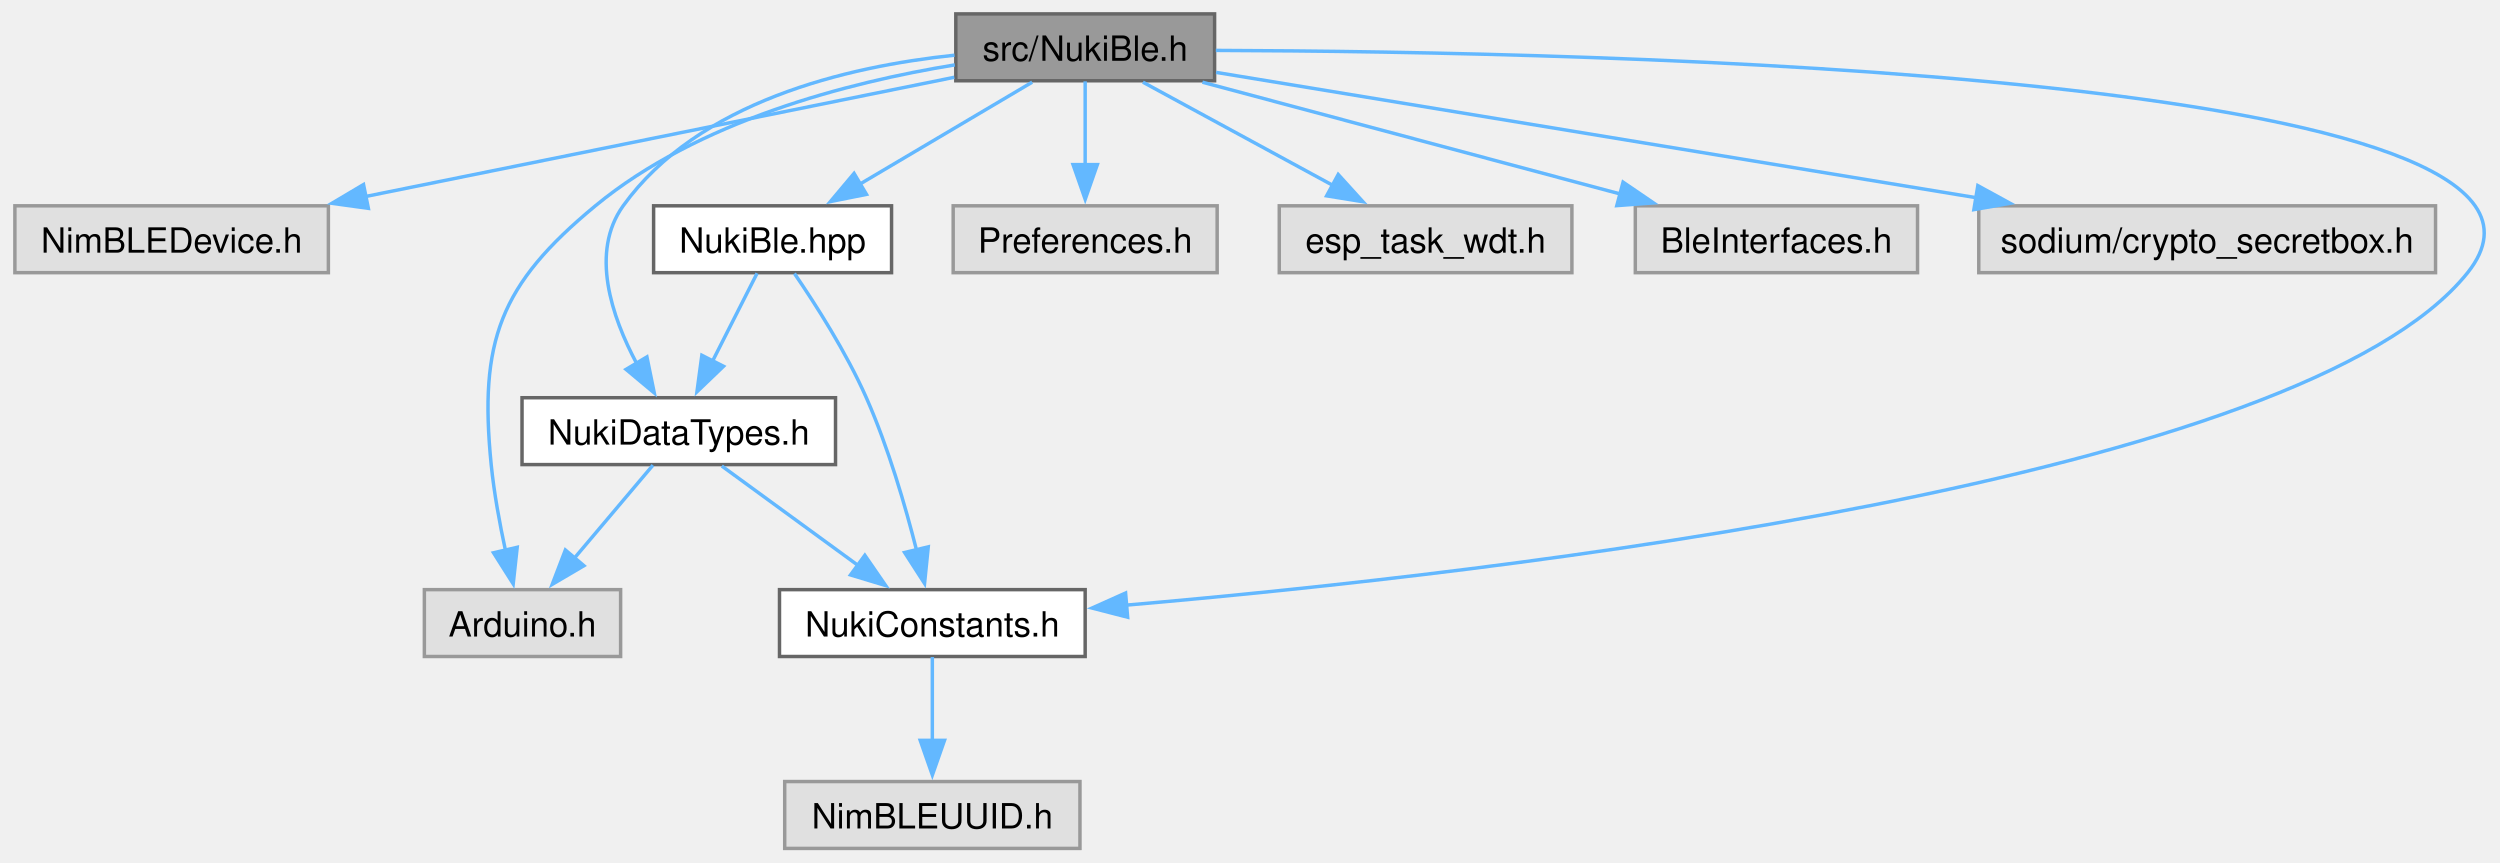
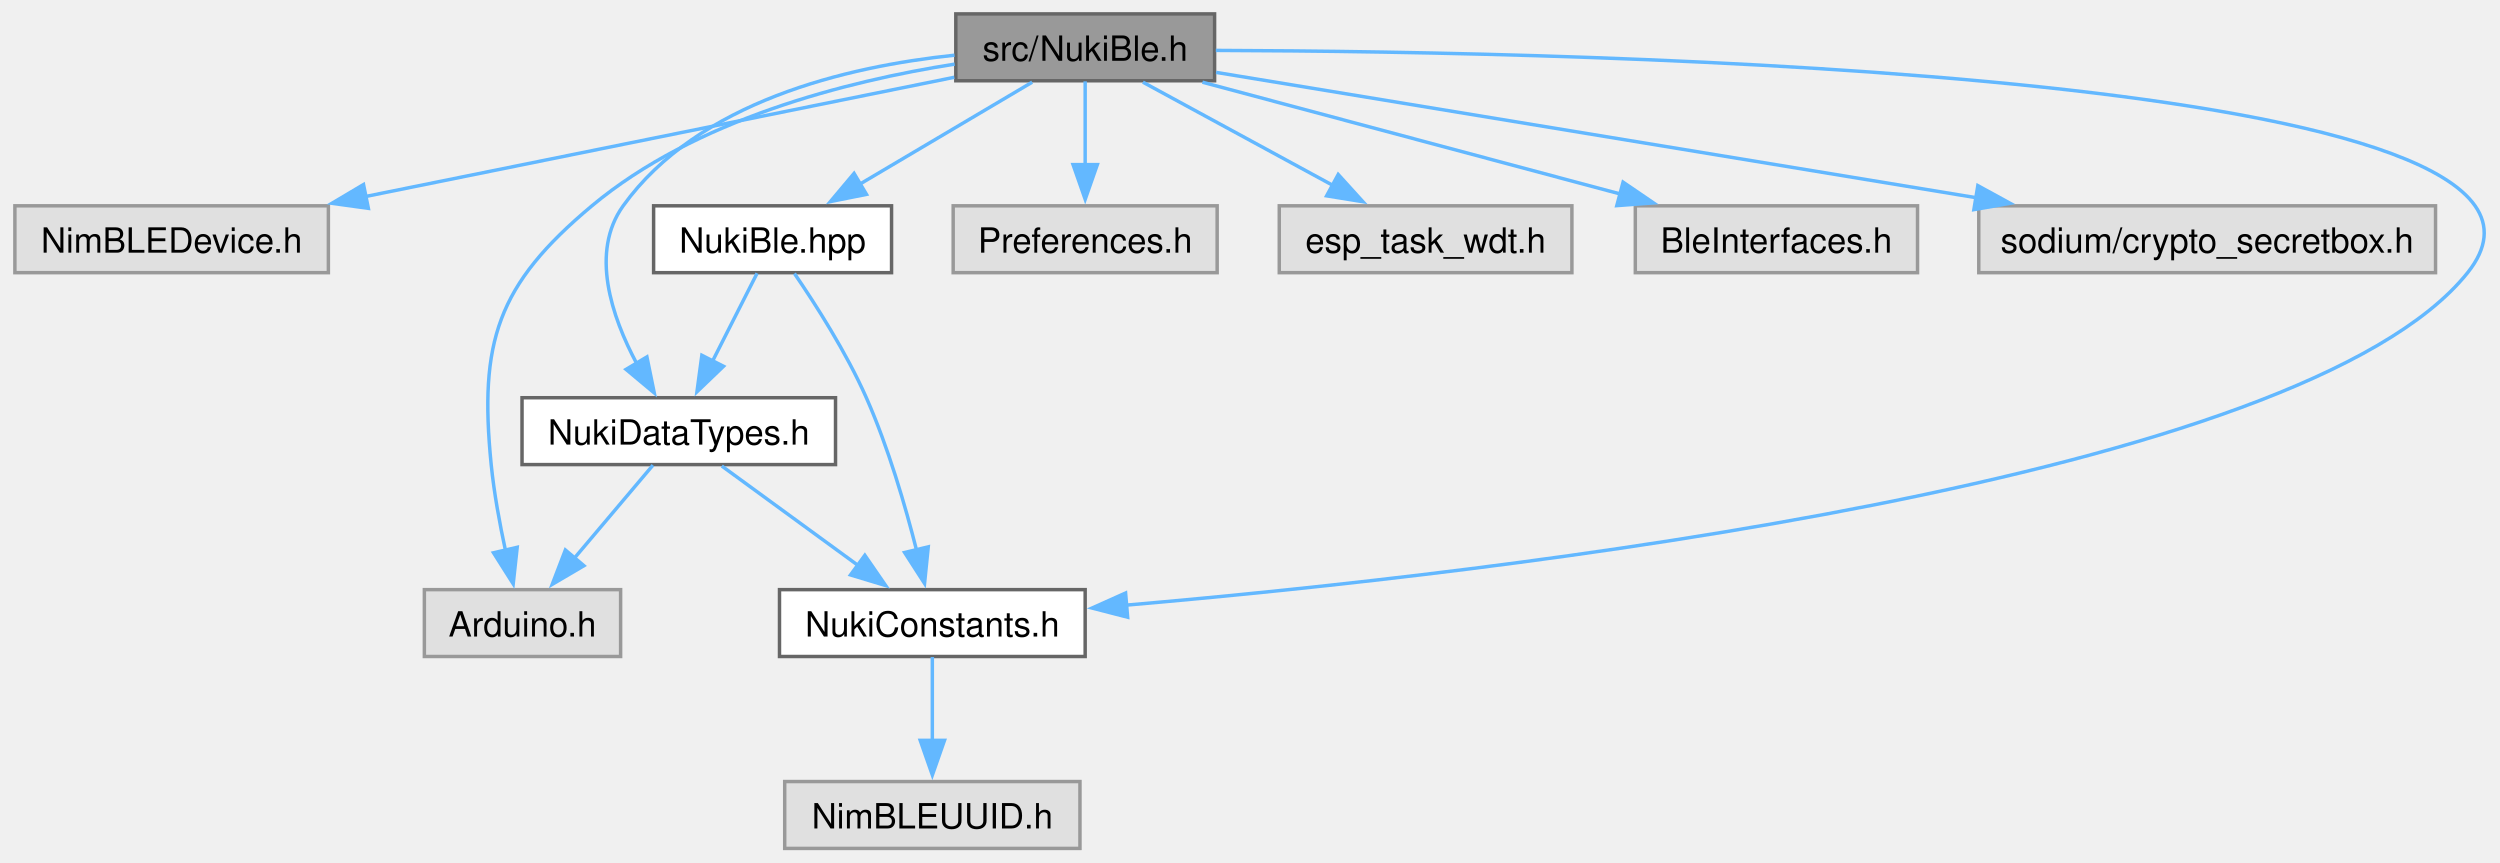
<svg xmlns="http://www.w3.org/2000/svg" xmlns:xlink="http://www.w3.org/1999/xlink" width="719pt" height="248pt" viewBox="0.00 0.00 719.15 248.25">
  <g id="graph0" class="graph" transform="scale(1 1) rotate(0) translate(4 244.25)">
    <g id="Node000001" class="node">
      <g id="a_Node000001">
        <a xlink:title=" ">
          <polygon fill="#999999" stroke="#666666" points="345.38,-240.25 270.88,-240.25 270.88,-221 345.38,-221 345.38,-240.25" />
          <text text-anchor="middle" x="308.12" y="-226.75" font-family="Helvetica,sans-Serif" font-size="10.00">src/NukiBle.h</text>
        </a>
      </g>
    </g>
    <g id="Node000002" class="node">
      <g id="a_Node000002">
        <a xlink:title=" ">
          <polygon fill="#e0e0e0" stroke="#999999" points="90.25,-185 0,-185 0,-165.75 90.25,-165.75 90.25,-185" />
          <text text-anchor="middle" x="45.12" y="-171.5" font-family="Helvetica,sans-Serif" font-size="10.00">NimBLEDevice.h</text>
        </a>
      </g>
    </g>
    <g id="edge1_Node000001_Node000002" class="edge">
      <g id="a_edge1_Node000001_Node000002">
        <a xlink:title=" ">
          <path fill="none" stroke="#63b8ff" d="M270.44,-222C226.08,-213.01 151.98,-198.01 100.94,-187.68" />
          <polygon fill="#63b8ff" stroke="#63b8ff" points="101.76,-184.27 91.26,-185.72 100.37,-191.13 101.76,-184.27" />
        </a>
      </g>
    </g>
    <g id="Node000003" class="node">
      <g id="a_Node000003">
        <a xlink:href="_nuki_constants_8h.html" target="_top" xlink:title=" ">
          <polygon fill="white" stroke="#666666" points="308.12,-74.5 220.12,-74.5 220.12,-55.25 308.12,-55.25 308.12,-74.5" />
          <text text-anchor="middle" x="264.12" y="-61" font-family="Helvetica,sans-Serif" font-size="10.00">NukiConstants.h</text>
        </a>
      </g>
    </g>
    <g id="edge2_Node000001_Node000003" class="edge">
      <g id="a_edge2_Node000001_Node000003">
        <a xlink:title=" ">
          <path fill="none" stroke="#63b8ff" d="M345.73,-229.74C453.38,-229.39 752.11,-223.29 706.12,-165.75 658.32,-105.94 427.66,-79.34 319.86,-70.03" />
          <polygon fill="#63b8ff" stroke="#63b8ff" points="320.35,-66.56 310.09,-69.2 319.76,-73.53 320.35,-66.56" />
        </a>
      </g>
    </g>
    <g id="Node000005" class="node">
      <g id="a_Node000005">
        <a xlink:href="_nuki_data_types_8h.html" target="_top" xlink:title=" ">
          <polygon fill="white" stroke="#666666" points="236.25,-129.75 146,-129.75 146,-110.5 236.25,-110.5 236.25,-129.75" />
          <text text-anchor="middle" x="191.12" y="-116.25" font-family="Helvetica,sans-Serif" font-size="10.00">NukiDataTypes.h</text>
        </a>
      </g>
    </g>
    <g id="edge4_Node000001_Node000005" class="edge">
      <g id="a_edge4_Node000001_Node000005">
        <a xlink:title=" ">
          <path fill="none" stroke="#63b8ff" d="M270.5,-228.36C239.29,-225.08 196.67,-214.95 175.12,-185 165.54,-171.67 171.74,-153.2 179.04,-139.54" />
          <polygon fill="#63b8ff" stroke="#63b8ff" points="181.95,-141.5 184.07,-131.12 175.94,-137.91 181.95,-141.5" />
        </a>
      </g>
    </g>
    <g id="Node000006" class="node">
      <g id="a_Node000006">
        <a xlink:title=" ">
          <polygon fill="#e0e0e0" stroke="#999999" points="174.38,-74.5 117.88,-74.5 117.88,-55.25 174.38,-55.25 174.38,-74.5" />
          <text text-anchor="middle" x="146.12" y="-61" font-family="Helvetica,sans-Serif" font-size="10.00">Arduino.h</text>
        </a>
      </g>
    </g>
    <g id="edge7_Node000001_Node000006" class="edge">
      <g id="a_edge7_Node000001_Node000006">
        <a xlink:title=" ">
-           <path fill="none" stroke="#63b8ff" d="M270.59,-225.57C239.84,-220.55 196.73,-209.43 167.12,-185 139.59,-162.28 133.58,-146.02 137.12,-110.5 137.94,-102.34 139.57,-93.47 141.23,-85.79" />
+           <path fill="none" stroke="#63b8ff" d="M270.55,-225.79C239.51,-220.9 195.87,-209.85 166.12,-185 138.86,-162.22 133.6,-145.86 137.12,-110.5 137.94,-102.34 139.57,-93.47 141.23,-85.79" />
          <polygon fill="#63b8ff" stroke="#63b8ff" points="144.61,-86.69 143.46,-76.16 137.79,-85.11 144.61,-86.69" />
        </a>
      </g>
    </g>
    <g id="Node000007" class="node">
      <g id="a_Node000007">
        <a xlink:title=" ">
          <polygon fill="#e0e0e0" stroke="#999999" points="346.12,-185 270.12,-185 270.12,-165.75 346.12,-165.75 346.12,-185" />
          <text text-anchor="middle" x="308.12" y="-171.5" font-family="Helvetica,sans-Serif" font-size="10.00">Preferences.h</text>
        </a>
      </g>
    </g>
    <g id="edge8_Node000001_Node000007" class="edge">
      <g id="a_edge8_Node000001_Node000007">
        <a xlink:title=" ">
          <path fill="none" stroke="#63b8ff" d="M308.12,-220.83C308.12,-214.32 308.12,-205.17 308.12,-196.87" />
          <polygon fill="#63b8ff" stroke="#63b8ff" points="311.63,-196.87 308.13,-186.87 304.63,-196.87 311.63,-196.87" />
        </a>
      </g>
    </g>
    <g id="Node000008" class="node">
      <g id="a_Node000008">
        <a xlink:title=" ">
          <polygon fill="#e0e0e0" stroke="#999999" points="448.25,-185 364,-185 364,-165.75 448.25,-165.75 448.25,-185" />
          <text text-anchor="middle" x="406.12" y="-171.5" font-family="Helvetica,sans-Serif" font-size="10.00">esp_task_wdt.h</text>
        </a>
      </g>
    </g>
    <g id="edge9_Node000001_Node000008" class="edge">
      <g id="a_edge9_Node000001_Node000008">
        <a xlink:title=" ">
          <path fill="none" stroke="#63b8ff" d="M324.75,-220.59C339.81,-212.41 362.27,-200.21 379.78,-190.69" />
          <polygon fill="#63b8ff" stroke="#63b8ff" points="380.97,-194.02 388.09,-186.18 377.63,-187.87 380.97,-194.02" />
        </a>
      </g>
    </g>
    <g id="Node000009" class="node">
      <g id="a_Node000009">
        <a xlink:title=" ">
          <polygon fill="#e0e0e0" stroke="#999999" points="547.75,-185 466.5,-185 466.5,-165.75 547.75,-165.75 547.75,-185" />
          <text text-anchor="middle" x="507.12" y="-171.5" font-family="Helvetica,sans-Serif" font-size="10.00">BleInterfaces.h</text>
        </a>
      </g>
    </g>
    <g id="edge10_Node000001_Node000009" class="edge">
      <g id="a_edge10_Node000001_Node000009">
        <a xlink:title=" ">
          <path fill="none" stroke="#63b8ff" d="M341.88,-220.59C375.05,-211.72 425.84,-198.12 462.36,-188.35" />
          <polygon fill="#63b8ff" stroke="#63b8ff" points="462.98,-191.81 471.74,-185.84 461.17,-185.05 462.98,-191.81" />
        </a>
      </g>
    </g>
    <g id="Node000010" class="node">
      <g id="a_Node000010">
        <a xlink:title=" ">
          <polygon fill="#e0e0e0" stroke="#999999" points="696.88,-185 565.38,-185 565.38,-165.75 696.88,-165.75 696.88,-185" />
          <text text-anchor="middle" x="631.12" y="-171.5" font-family="Helvetica,sans-Serif" font-size="10.00">sodium/crypto_secretbox.h</text>
        </a>
      </g>
    </g>
    <g id="edge11_Node000001_Node000010" class="edge">
      <g id="a_edge11_Node000001_Node000010">
        <a xlink:title=" ">
          <path fill="none" stroke="#63b8ff" d="M345.81,-223.41C399.45,-214.57 498.64,-198.22 564.77,-187.31" />
          <polygon fill="#63b8ff" stroke="#63b8ff" points="565.11,-190.81 574.4,-185.73 563.97,-183.9 565.11,-190.81" />
        </a>
      </g>
    </g>
    <g id="Node000011" class="node">
      <g id="a_Node000011">
        <a xlink:href="_nuki_ble_8hpp.html" target="_top" xlink:title=" ">
          <polygon fill="white" stroke="#666666" points="252.38,-185 183.88,-185 183.88,-165.75 252.38,-165.75 252.38,-185" />
          <text text-anchor="middle" x="218.12" y="-171.5" font-family="Helvetica,sans-Serif" font-size="10.00">NukiBle.hpp</text>
        </a>
      </g>
    </g>
    <g id="edge12_Node000001_Node000011" class="edge">
      <g id="a_edge12_Node000001_Node000011">
        <a xlink:title=" ">
          <path fill="none" stroke="#63b8ff" d="M292.86,-220.59C279.28,-212.56 259.17,-200.66 243.23,-191.23" />
          <polygon fill="#63b8ff" stroke="#63b8ff" points="245.16,-188.3 234.77,-186.22 241.59,-194.33 245.16,-188.3" />
        </a>
      </g>
    </g>
    <g id="Node000004" class="node">
      <g id="a_Node000004">
        <a xlink:title=" ">
          <polygon fill="#e0e0e0" stroke="#999999" points="306.62,-19.25 221.62,-19.25 221.62,0 306.62,0 306.62,-19.25" />
          <text text-anchor="middle" x="264.12" y="-5.75" font-family="Helvetica,sans-Serif" font-size="10.00">NimBLEUUID.h</text>
        </a>
      </g>
    </g>
    <g id="edge3_Node000003_Node000004" class="edge">
      <g id="a_edge3_Node000003_Node000004">
        <a xlink:title=" ">
          <path fill="none" stroke="#63b8ff" d="M264.12,-55.08C264.12,-48.57 264.12,-39.42 264.12,-31.12" />
          <polygon fill="#63b8ff" stroke="#63b8ff" points="267.63,-31.12 264.13,-21.12 260.63,-31.12 267.63,-31.12" />
        </a>
      </g>
    </g>
    <g id="edge6_Node000005_Node000003" class="edge">
      <g id="a_edge6_Node000005_Node000003">
        <a xlink:title=" ">
          <path fill="none" stroke="#63b8ff" d="M203.51,-110.09C214.27,-102.24 230.1,-90.7 242.88,-81.37" />
          <polygon fill="#63b8ff" stroke="#63b8ff" points="244.69,-84.39 250.7,-75.67 240.56,-78.73 244.69,-84.39" />
        </a>
      </g>
    </g>
    <g id="edge5_Node000005_Node000006" class="edge">
      <g id="a_edge5_Node000005_Node000006">
        <a xlink:title=" ">
          <path fill="none" stroke="#63b8ff" d="M183.69,-110.33C177.54,-103.05 168.61,-92.48 161,-83.48" />
          <polygon fill="#63b8ff" stroke="#63b8ff" points="163.82,-81.39 154.69,-76.02 158.48,-85.91 163.82,-81.39" />
        </a>
      </g>
    </g>
    <g id="edge13_Node000011_Node000003" class="edge">
      <g id="a_edge13_Node000011_Node000003">
        <a xlink:title=" ">
          <path fill="none" stroke="#63b8ff" d="M224.42,-165.51C230.41,-156.77 239.34,-142.83 245.12,-129.75 251.44,-115.48 256.38,-98.51 259.63,-85.65" />
          <polygon fill="#63b8ff" stroke="#63b8ff" points="262.95,-86.82 261.88,-76.28 256.14,-85.19 262.95,-86.82" />
        </a>
      </g>
    </g>
    <g id="edge14_Node000011_Node000005" class="edge">
      <g id="a_edge14_Node000011_Node000005">
        <a xlink:title=" ">
          <path fill="none" stroke="#63b8ff" d="M213.67,-165.58C210.17,-158.69 205.18,-148.84 200.78,-140.16" />
          <polygon fill="#63b8ff" stroke="#63b8ff" points="204.01,-138.8 196.36,-131.46 197.77,-141.96 204.01,-138.8" />
        </a>
      </g>
    </g>
  </g>
</svg>
